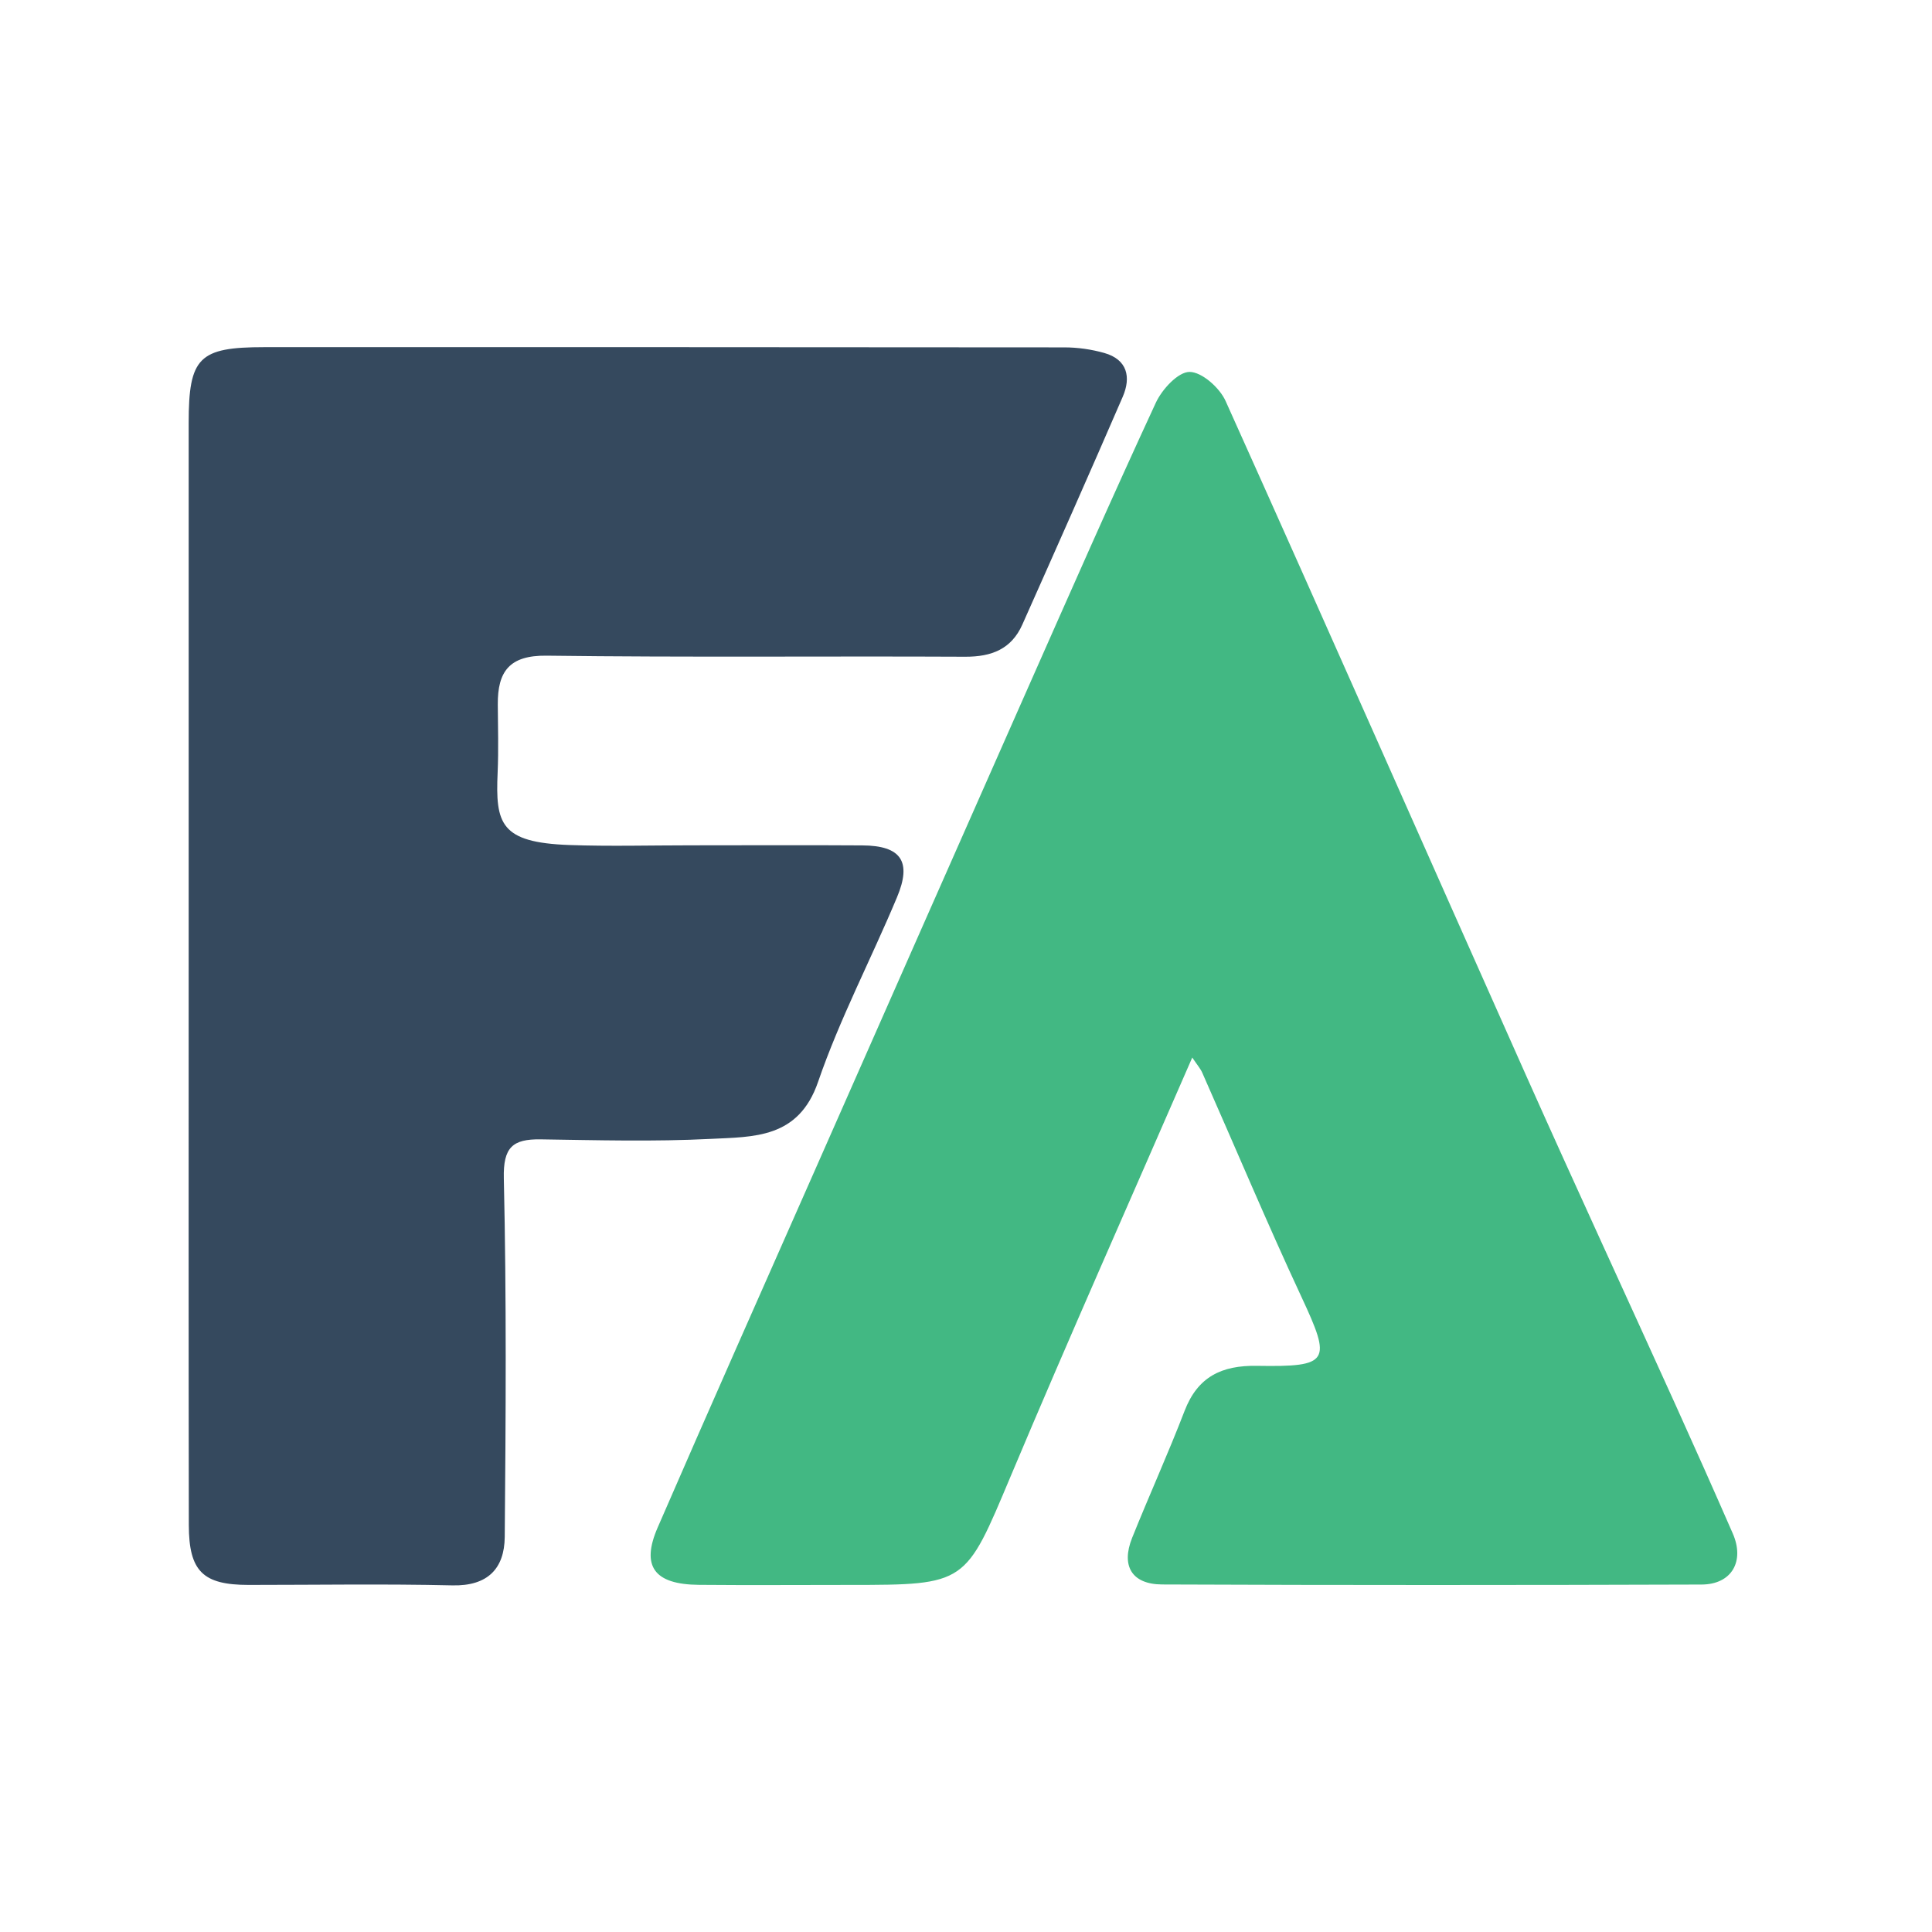
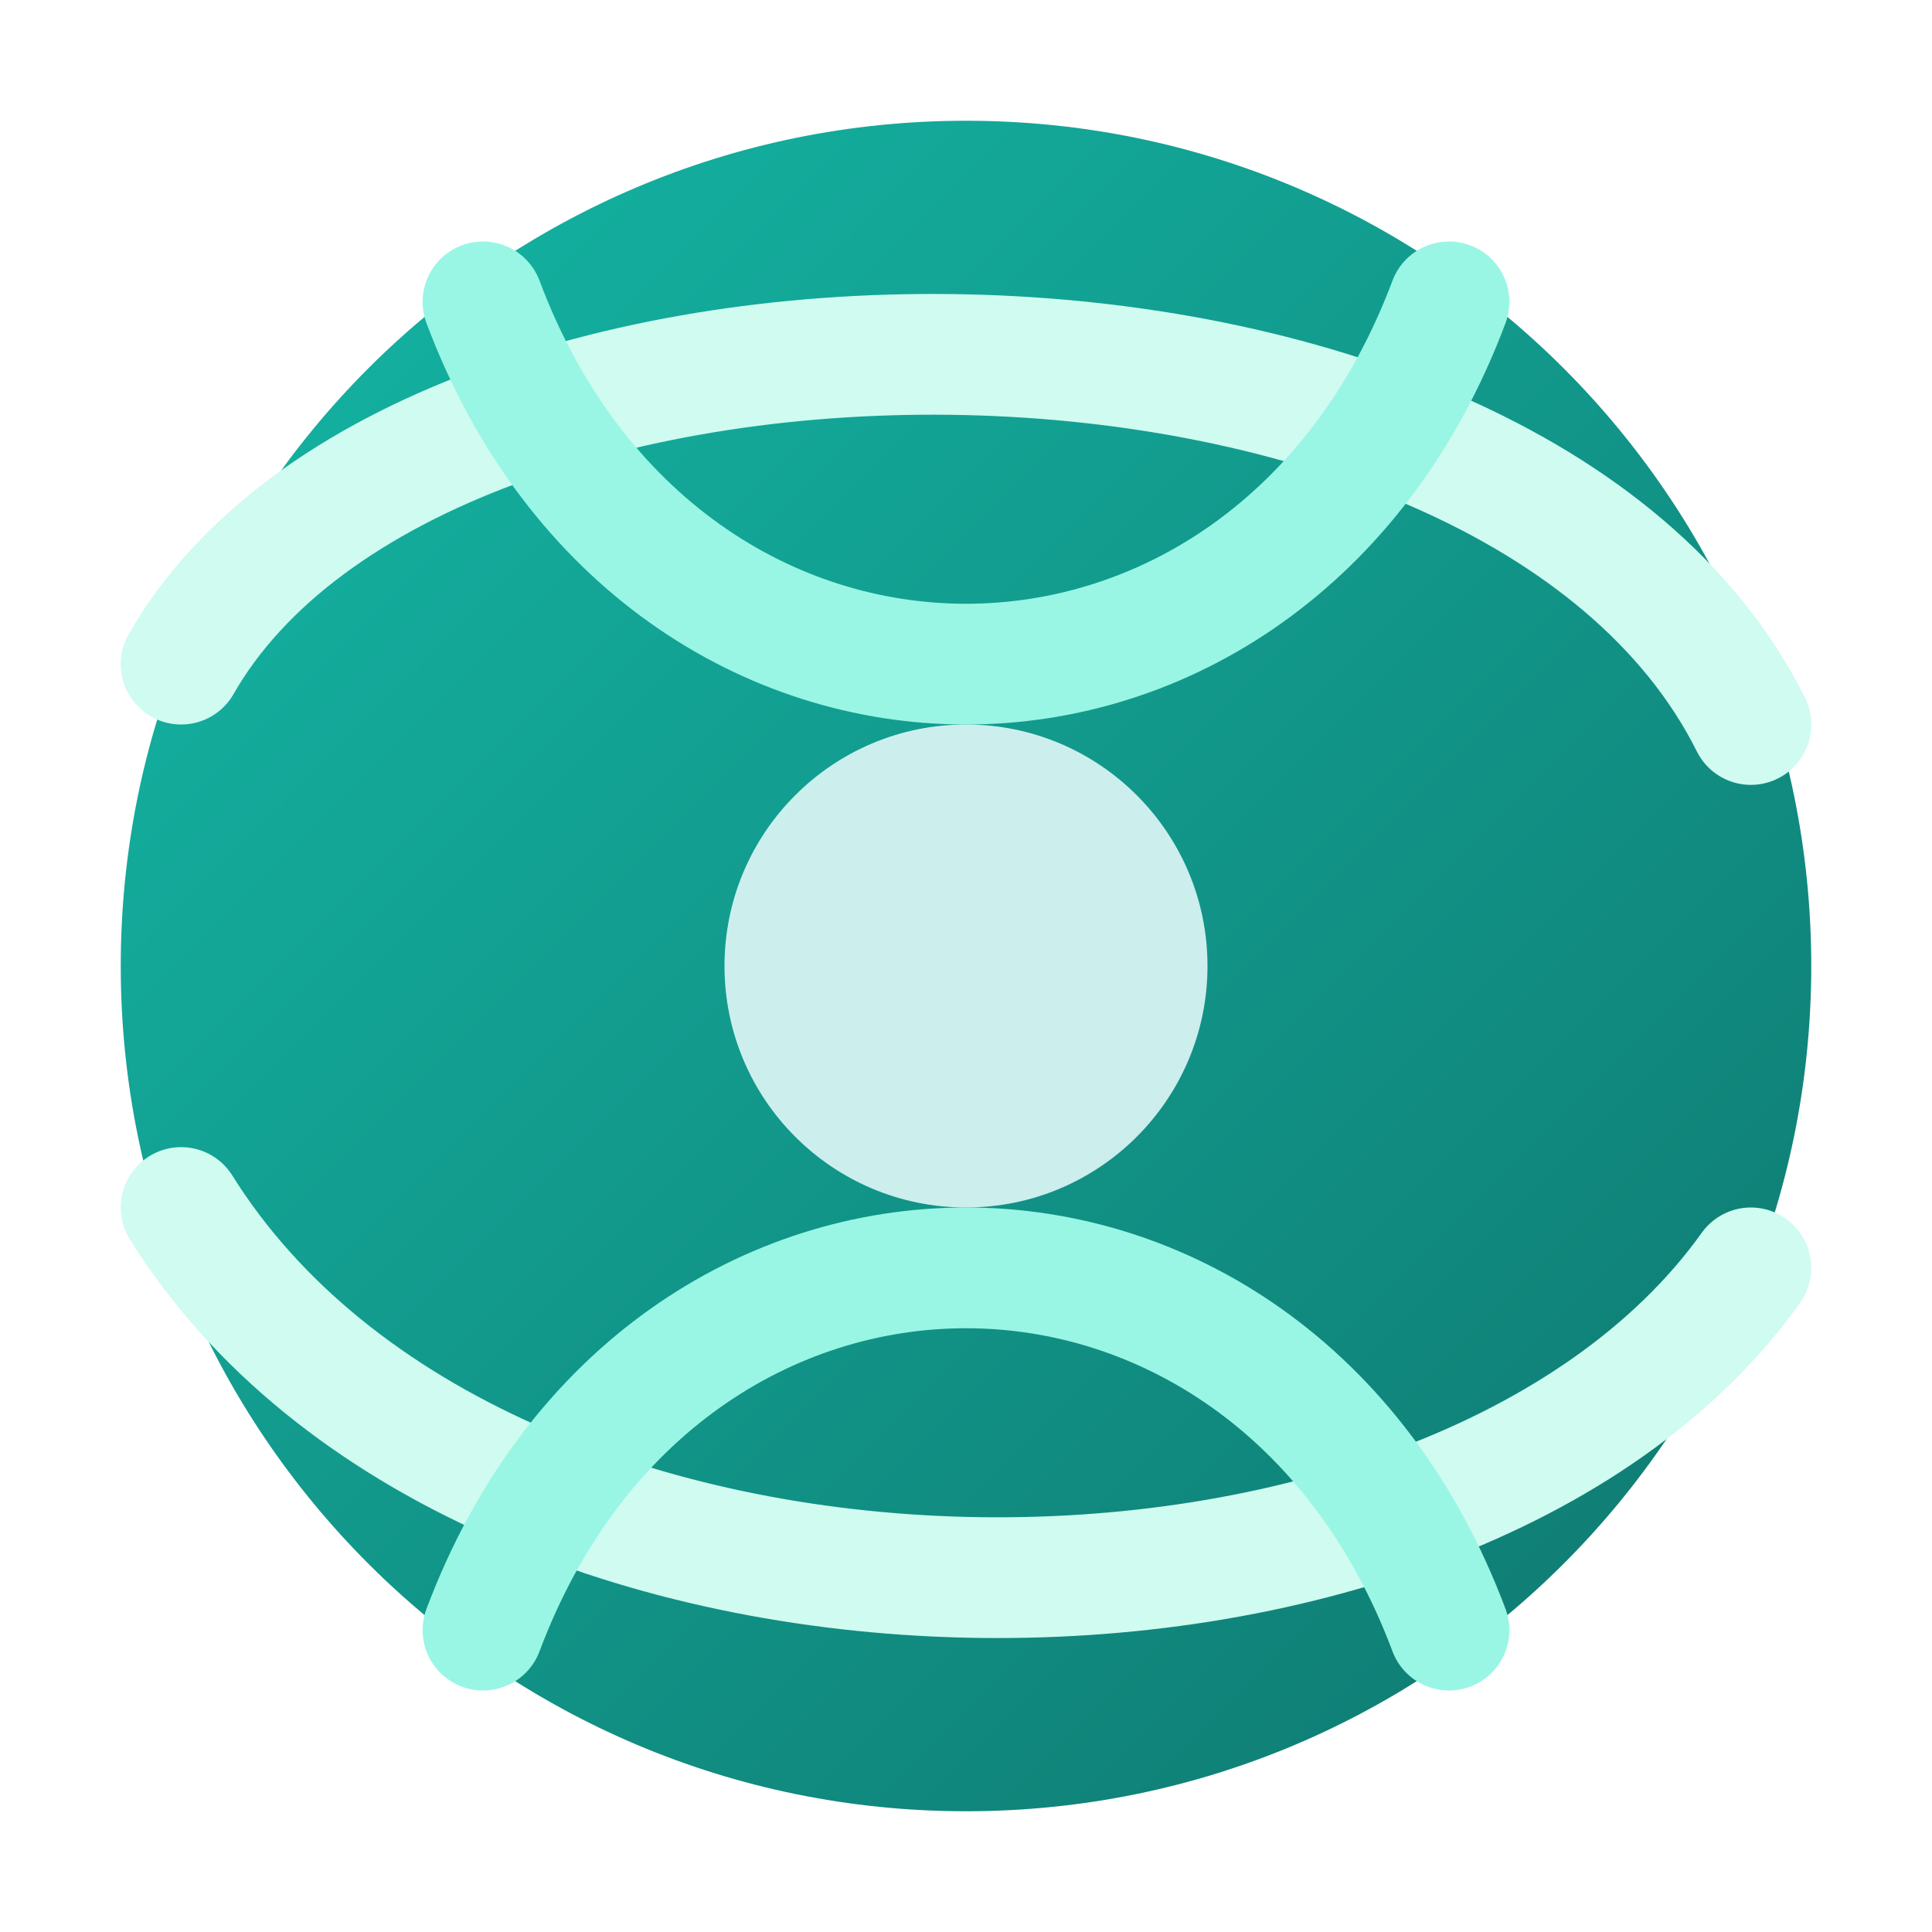
- <svg xmlns="http://www.w3.org/2000/svg" viewBox="-25 -46 256 256" xml:space="preserve">
-   <path d="M0,82.57C0,58.4,0,34.23,0,10.06C0,1.35,1.35,0,10.03,0C45.36,0,80.7-0.01,116.03,0.03c1.77,0,3.59,0.26,5.29,0.74  c3.07,0.87,3.57,3.21,2.45,5.8c-4.37,10.1-8.83,20.15-13.31,30.2c-1.44,3.23-4.06,4.26-7.54,4.25c-18.5-0.09-37,0.1-55.5-0.14  c-4.95-0.06-6.49,2.12-6.46,6.47c0.02,3,0.11,6.01-0.02,9c-0.3,6.8,0.34,9.29,9.51,9.62c5.36,0.19,10.73,0.04,16.09,0.04  c7.57,0,15.15-0.04,22.72,0.01c5.13,0.03,6.6,2.12,4.59,6.89C90.43,81.09,86.27,89,83.4,97.35c-2.59,7.55-8.57,7.27-14.28,7.56  c-7.48,0.38-15,0.17-22.5,0.06c-3.69-0.05-4.96,1.04-4.86,5.18c0.36,15.83,0.26,31.67,0.12,47.5c-0.04,4.2-2.26,6.53-6.94,6.42  c-9-0.21-18-0.06-27-0.06c-6.05,0-7.91-1.8-7.92-7.94C-0.02,131.57,0,107.07,0,82.57z" fill="#35495e" />
-   <path d="M132.98,94.13c-8.21,18.88-16.33,37.1-24.06,55.48c-6.02,14.31-5.81,14.4-21.31,14.4c-6.67,0-13.33,0.05-20-0.01  c-5.91-0.05-7.71-2.44-5.46-7.61c6.86-15.8,13.86-31.55,20.82-47.31c9.41-21.32,18.81-42.63,28.24-63.94  c5.59-12.62,11.14-25.25,16.94-37.77c0.82-1.78,2.95-4.09,4.47-4.09c1.63,0,4,2.11,4.78,3.86c13.4,29.78,26.56,59.66,39.87,89.49  c6.48,14.53,13.16,28.97,19.72,43.46c2.57,5.68,5.11,11.38,7.61,17.1c1.61,3.68-0.13,6.75-4.12,6.77  c-23.83,0.08-47.66,0.09-71.49-0.01c-4.03-0.02-5.46-2.47-3.98-6.17c2.26-5.63,4.77-11.16,6.95-16.82c1.74-4.54,4.92-6.06,9.6-5.98  c9.65,0.16,9.89-0.55,5.89-9.13c-4.57-9.81-8.76-19.8-13.14-29.7C134.08,95.62,133.68,95.17,132.98,94.13z" fill="#42b883" />
+ <svg xmlns="http://www.w3.org/2000/svg" viewBox="0 0 64 64">
+   <defs>
+     <linearGradient id="mxq-ball" x1="0" y1="0" x2="1" y2="1">
+       <stop offset="0" stop-color="#14b8a6" />
+       <stop offset="1" stop-color="#0f766e" />
+     </linearGradient>
+   </defs>
+   <circle cx="32" cy="32" r="28" fill="url(#mxq-ball)" />
+   <path d="M6 22 C 14 8, 50 8, 58 24" fill="none" stroke="#cffbf1" stroke-width="4" stroke-linecap="round" />
+   <path d="M6 40 C 16 56, 48 56, 58 42" fill="none" stroke="#cffbf1" stroke-width="4" stroke-linecap="round" />
+   <path d="M16 10 C 22 26, 42 26, 48 10" fill="none" stroke="#99f6e4" stroke-width="4" stroke-linecap="round" />
+   <path d="M16 54 C 22 38, 42 38, 48 54" fill="none" stroke="#99f6e4" stroke-width="4" stroke-linecap="round" />
+   <circle cx="32" cy="32" r="8" fill="#ecfeff" opacity="0.85" />
</svg>
